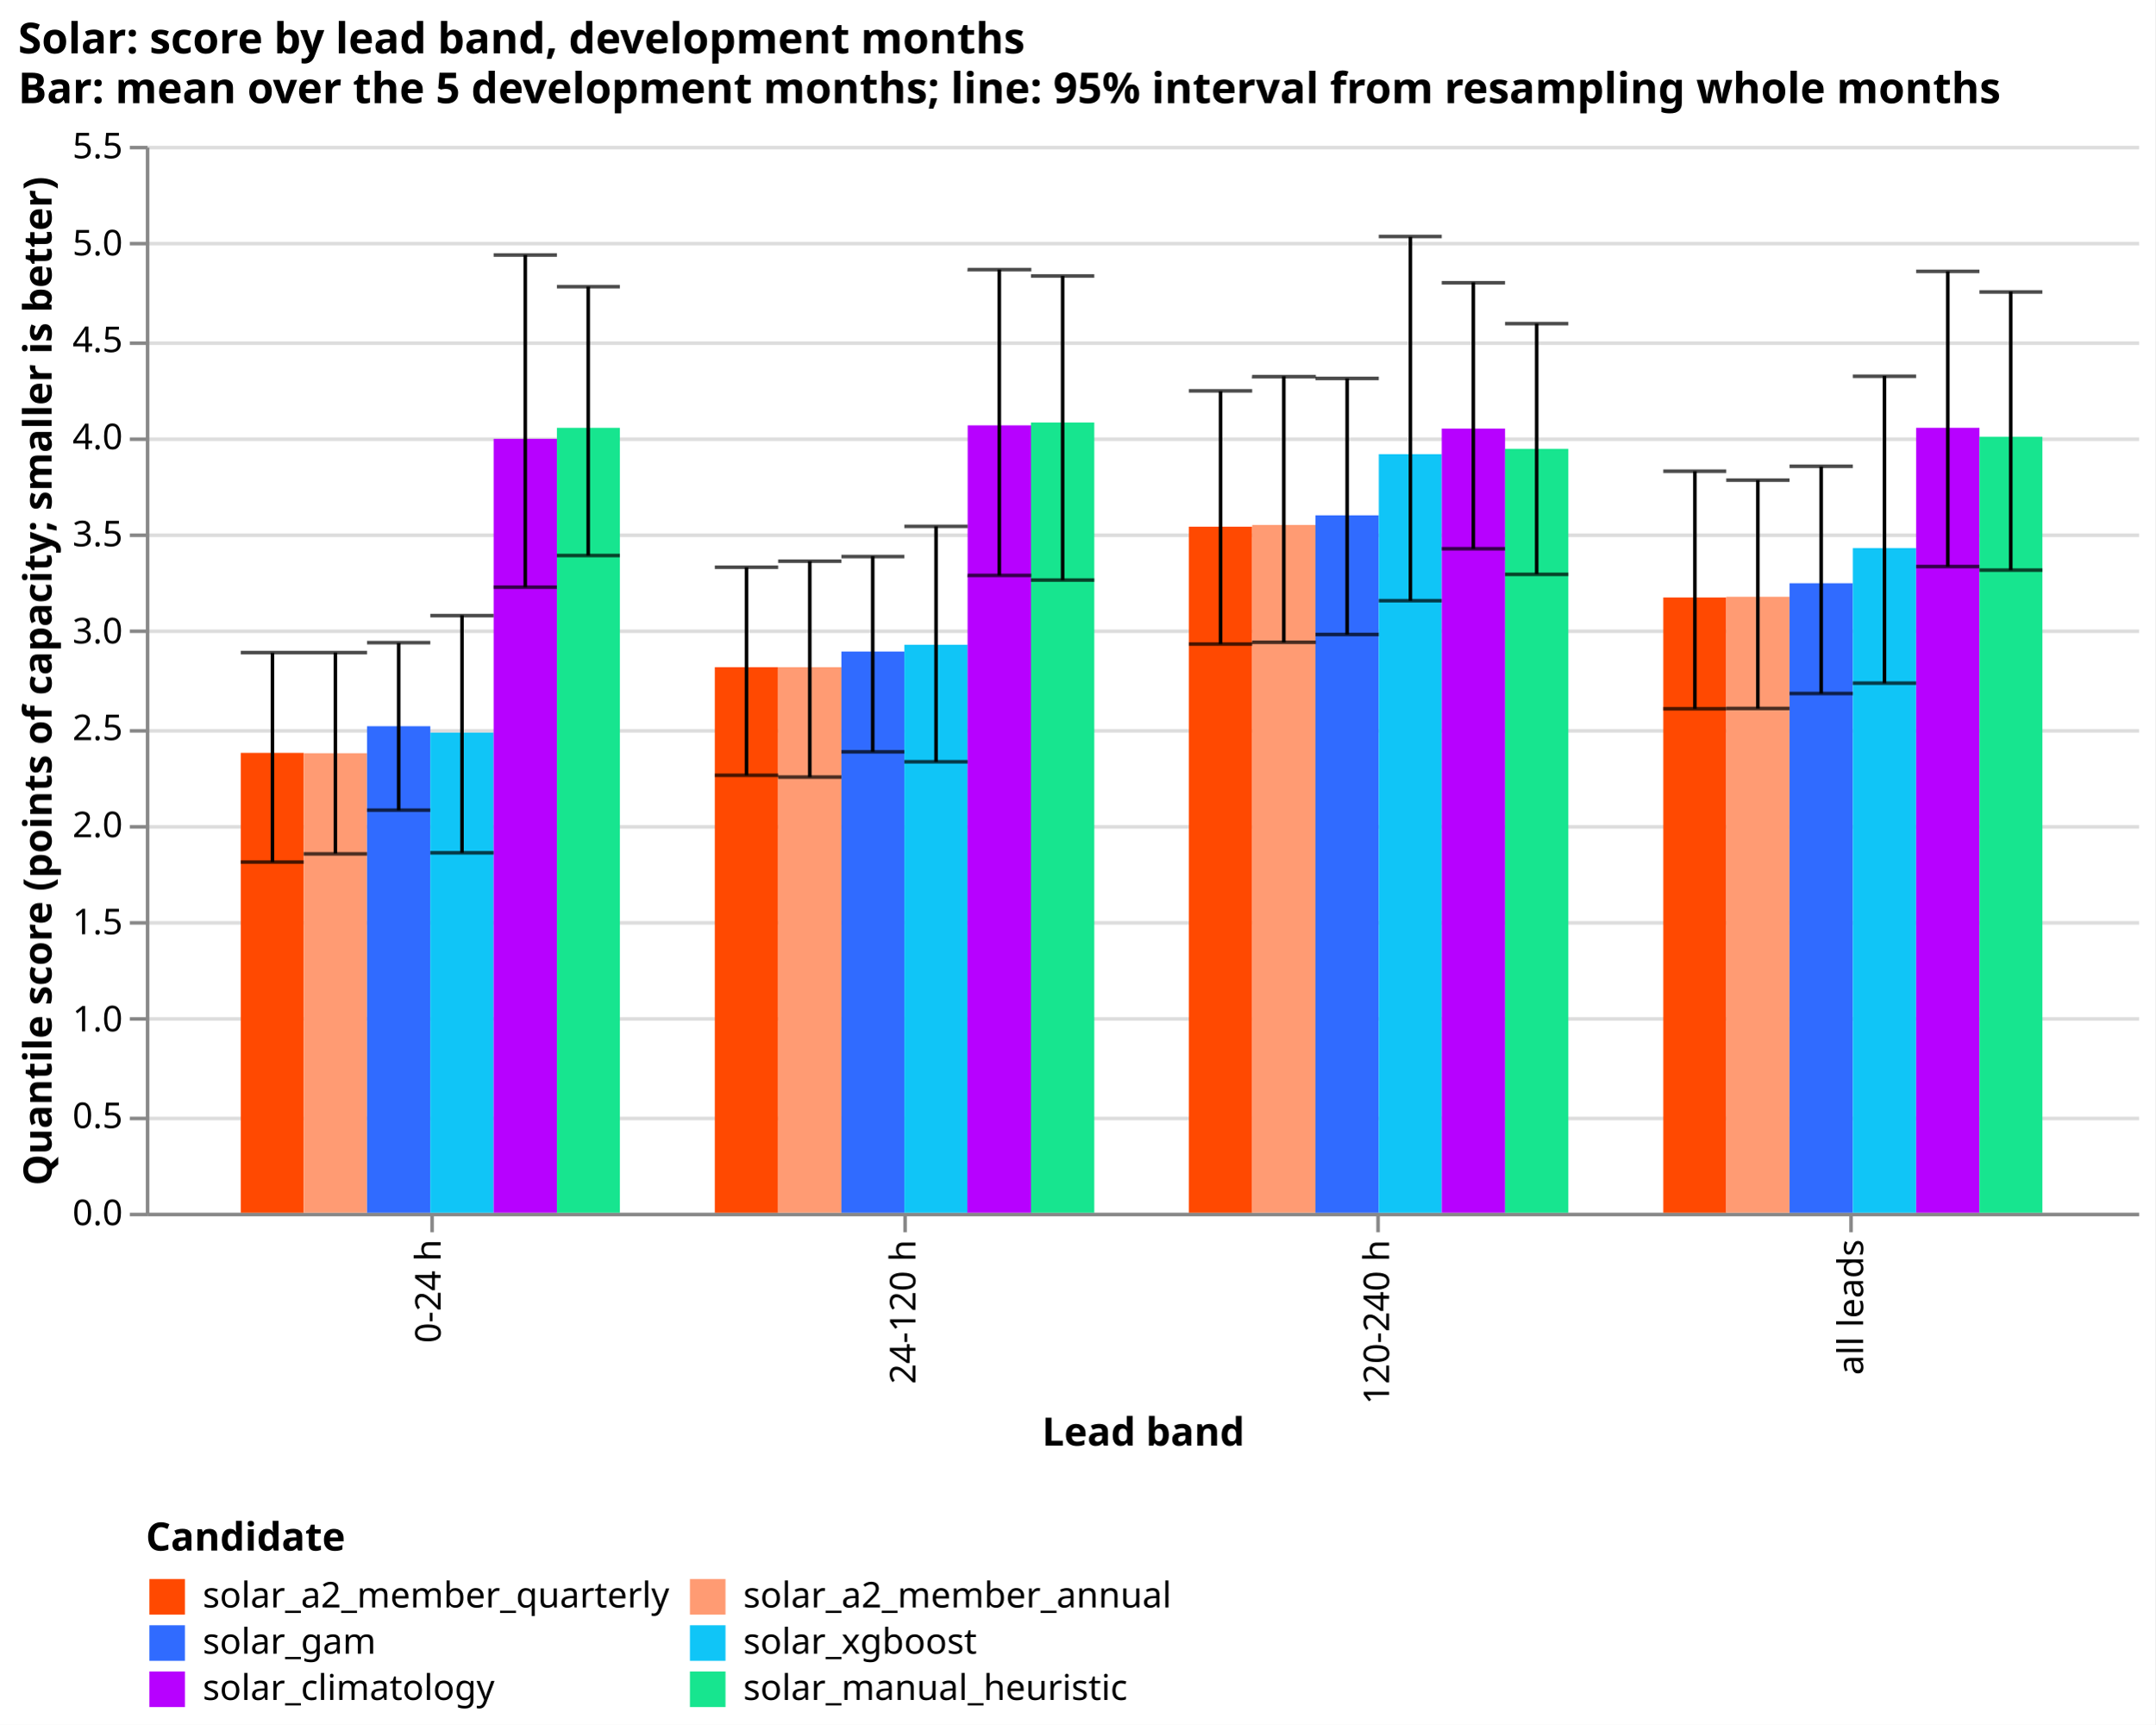
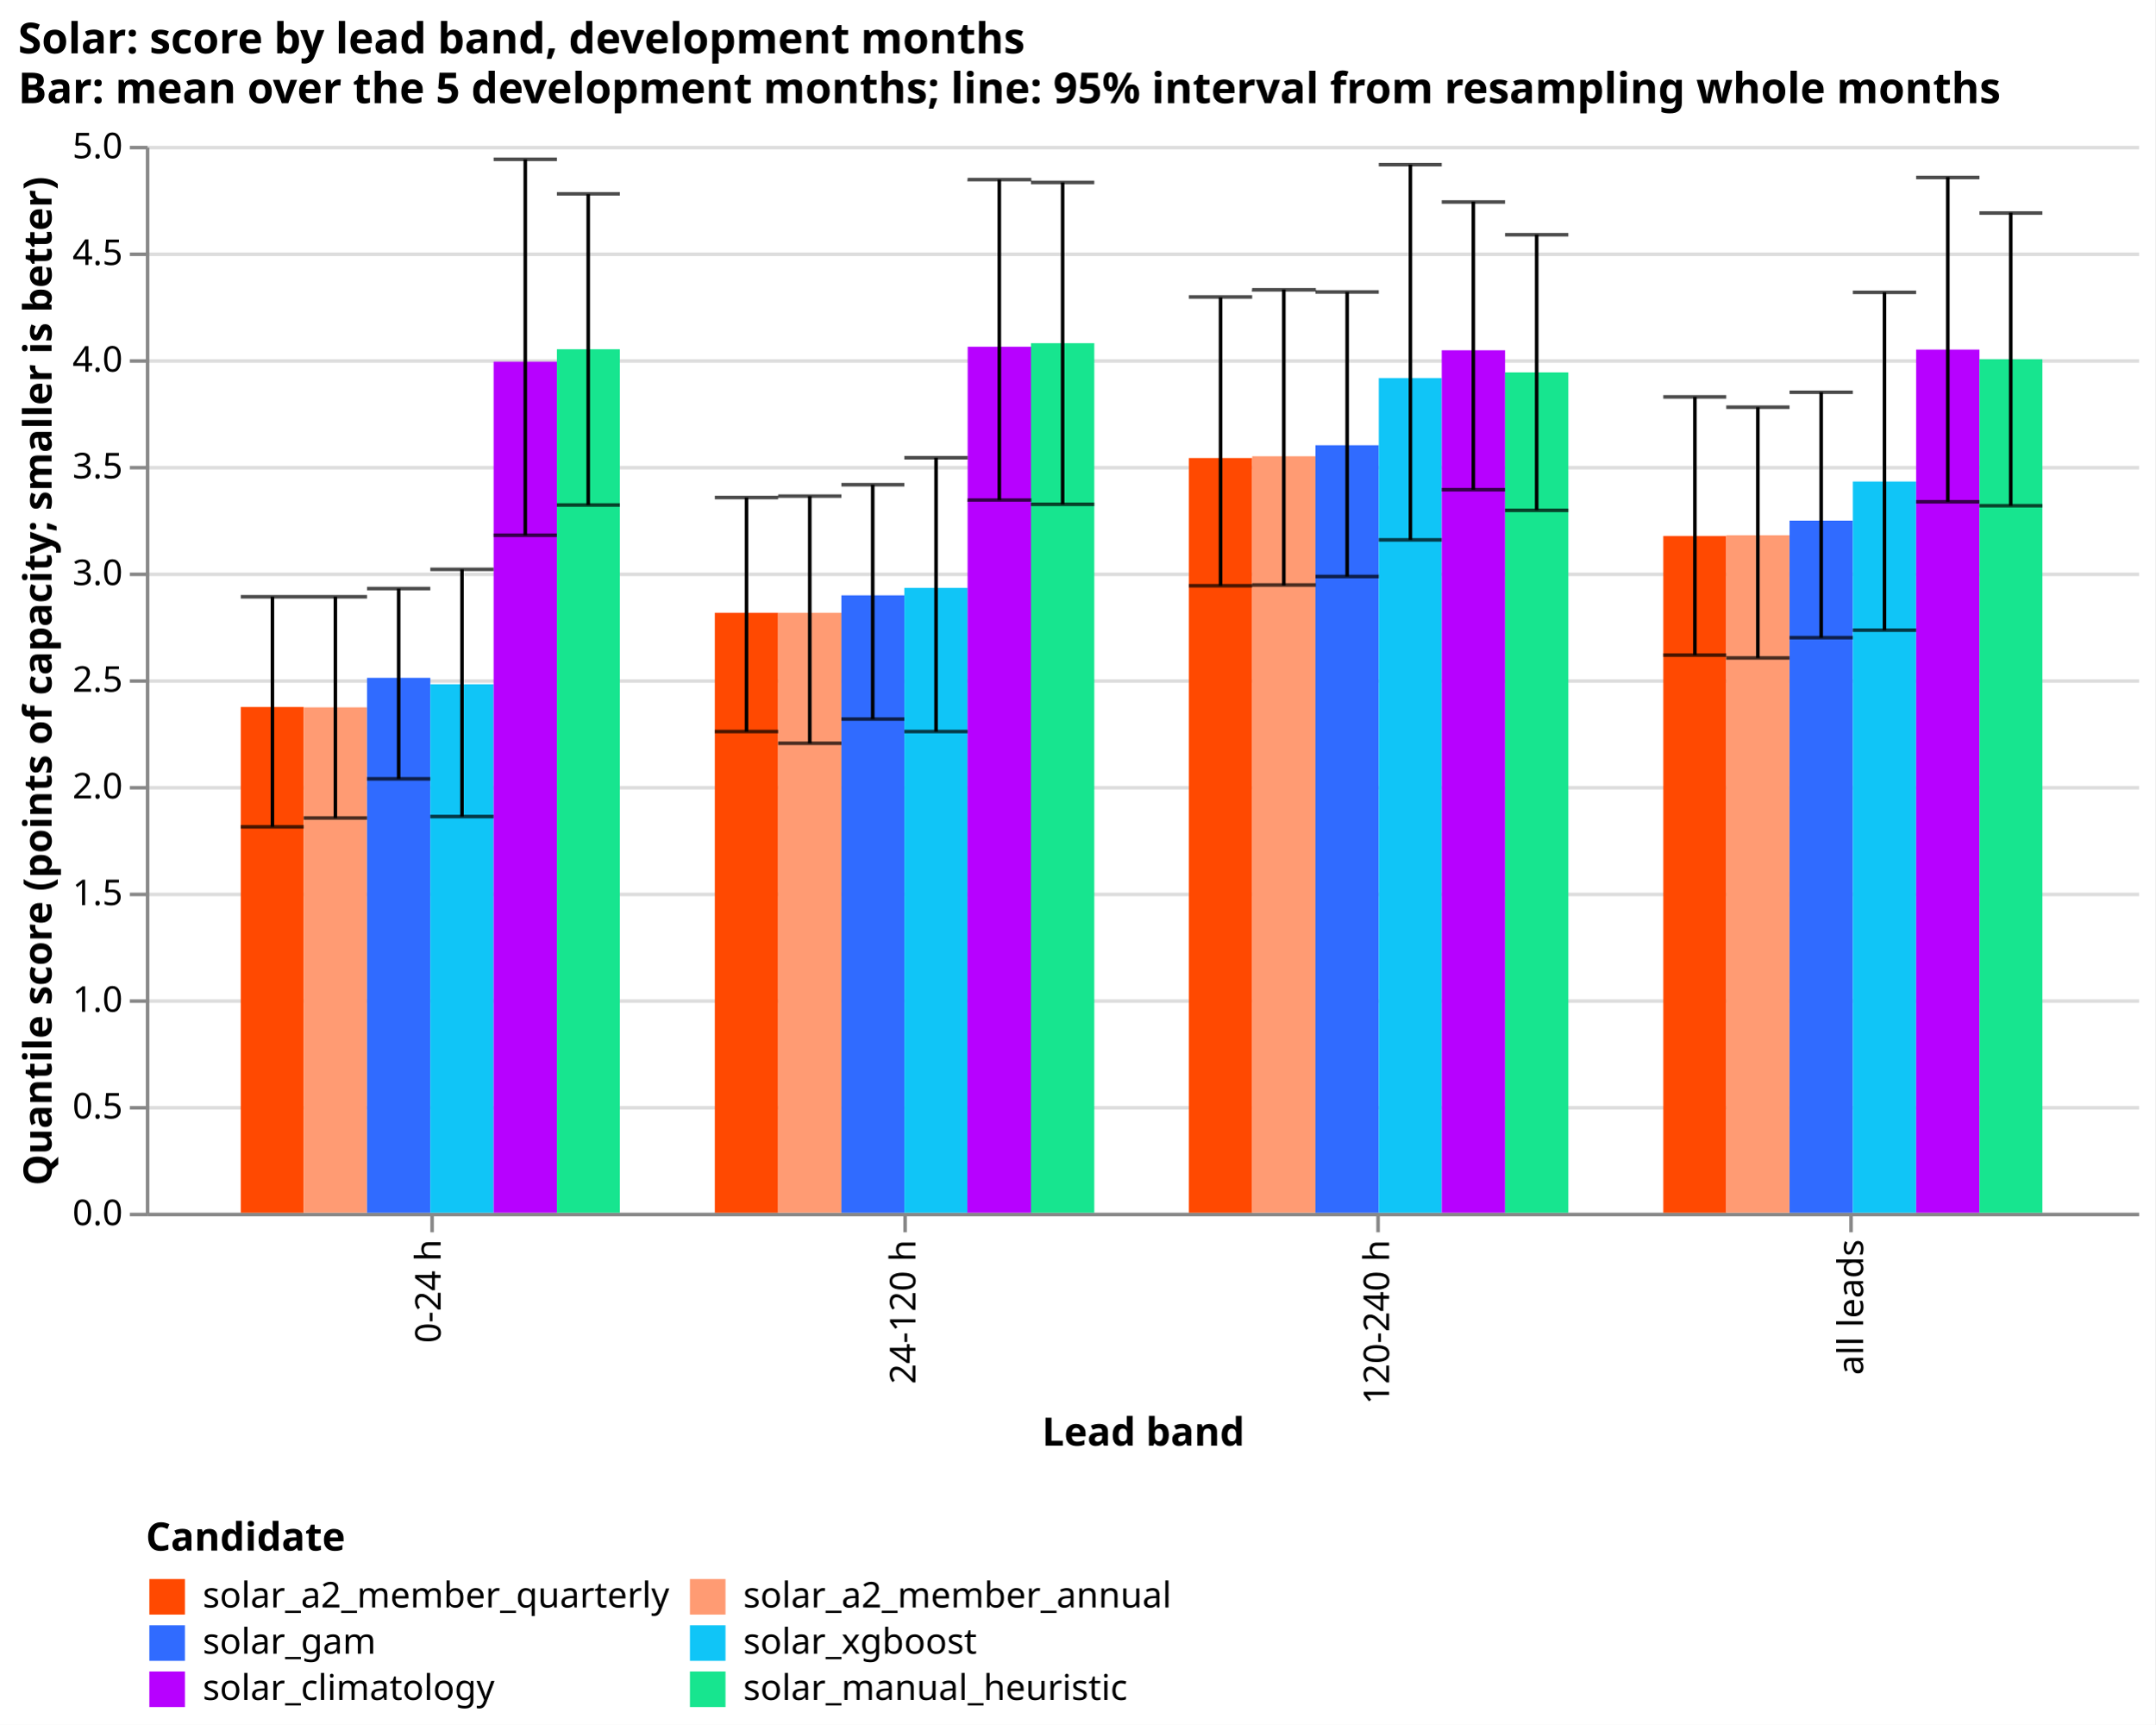
<svg xmlns="http://www.w3.org/2000/svg" width="606" height="485" class="marks" viewBox="0 0 606 485">
  <path fill="#fff" d="M0 0h606v485H0z" />
  <g fill="none" stroke-miterlimit="10" aria-roledescription="group mark container" class="mark-group role-frame root">
    <path d="M41 41h560v300H41Z" aria-hidden="true" class="background" />
    <g aria-hidden="true" class="mark-group role-axis">
-       <path stroke="#ddd" d="M41.5 341.5h560m-560-27h560m-560-28h560m-560-27h560m-560-27h560m-560-27h560m-560-28h560m-560-27h560m-560-27h560m-560-27h560m-560-28h560m-560-27h560" class="mark-rule role-axis-grid" pointer-events="none" />
+       <path stroke="#ddd" d="M41.5 341.5h560m-560-30h560m-560-30h560m-560-30h560m-560-30h560m-560-30h560m-560-30h560m-560-30h560m-560-30h560m-560-30h560m-560-30h560" class="mark-rule role-axis-grid" pointer-events="none" />
    </g>
    <g aria-label="X-axis titled 'Lead band' for a discrete scale with 4 values: 0-24 h, 24-120 h, 120-240 h, all leads" aria-roledescription="axis" class="mark-group role-axis" pointer-events="none">
      <path stroke="#888" d="M121.5 341.5v5m133-5v5m133-5v5m133-5v5" class="mark-rule role-axis-tick" />
      <g fill="#000" class="mark-text role-axis-label" font-family="sans-serif" font-size="10" text-anchor="end">
        <text transform="rotate(-90 236.2 112.3)">0-24 h</text>
        <text transform="rotate(-90 303 45.6)">24-120 h</text>
        <text transform="rotate(-90 369.6 -21)">120-240 h</text>
        <text transform="rotate(-90 436.2 -87.7)">all leads</text>
      </g>
      <path stroke="#888" d="M41.5 341.5h560" class="mark-rule role-axis-domain" />
      <text fill="#000" class="mark-text role-axis-title" font-family="sans-serif" font-size="11" font-weight="bold" text-anchor="middle" transform="translate(321.5 406.5)">Lead band</text>
    </g>
-     <g aria-label="Y-axis titled 'Quantile score (points of capacity; smaller is better)' for a linear scale with values from 0 to 6" aria-roledescription="axis" class="mark-group role-axis" pointer-events="none">
-       <path stroke="#888" d="M41.5 341.5h-5m5-27h-5m5-28h-5m5-27h-5m5-27h-5m5-27h-5m5-28h-5m5-27h-5m5-27h-5m5-27h-5m5-28h-5m5-27h-5" class="mark-rule role-axis-tick" />
+     <g aria-label="Y-axis titled 'Quantile score (points of capacity; smaller is better)' for a linear scale with values from 0 to 5" aria-roledescription="axis" class="mark-group role-axis" pointer-events="none">
+       <path stroke="#888" d="M41.5 341.5h-5m5-30h-5m5-30h-5m5-30h-5m5-30h-5m5-30h-5m5-30h-5m5-30h-5m5-30h-5m5-30h-5m5-30h-5" class="mark-rule role-axis-tick" />
      <g fill="#000" class="mark-text role-axis-label" font-family="sans-serif" font-size="10" text-anchor="end">
        <text transform="translate(34.5 344.5)">0.0</text>
-         <text transform="translate(34.5 317.2)">0.5</text>
-         <text transform="translate(34.5 290)">1.0</text>
-         <text transform="translate(34.5 262.7)">1.5</text>
-         <text transform="translate(34.5 235.4)">2.0</text>
-         <text transform="translate(34.5 208.1)">2.5</text>
-         <text transform="translate(34.5 180.9)">3.0</text>
-         <text transform="translate(34.5 153.6)">3.5</text>
-         <text transform="translate(34.5 126.3)">4.0</text>
-         <text transform="translate(34.5 99)">4.5</text>
-         <text transform="translate(34.5 71.8)">5.0</text>
-         <text transform="translate(34.5 44.5)">5.5</text>
+         <text transform="translate(34.5 314.5)">0.5</text>
+         <text transform="translate(34.5 284.5)">1.0</text>
+         <text transform="translate(34.5 254.5)">1.5</text>
+         <text transform="translate(34.5 224.5)">2.0</text>
+         <text transform="translate(34.5 194.5)">2.5</text>
+         <text transform="translate(34.5 164.5)">3.0</text>
+         <text transform="translate(34.5 134.5)">3.5</text>
+         <text transform="translate(34.5 104.5)">4.0</text>
+         <text transform="translate(34.5 74.5)">4.5</text>
+         <text transform="translate(34.5 44.5)">5.0</text>
      </g>
      <path stroke="#888" d="M41.5 341.5v-300" class="mark-rule role-axis-domain" />
      <text fill="#000" class="mark-text role-axis-title" font-family="sans-serif" font-size="11" font-weight="bold" text-anchor="middle" transform="rotate(-90 103 88.5)">Quantile score (points of capacity; smaller is better)</text>
    </g>
    <g aria-hidden="true" class="mark-rect role-mark layer_0_marks">
-       <path fill="#ff4901" d="M67.7 211.7h17.7V341H67.7ZM201 187.6h17.8V341H201Zm133.3-39.5h17.8V341h-17.8ZM467.7 168h17.7v173h-17.7Z" />
-       <path fill="#ff9b73" d="M85.4 211.8h17.8V341H85.4Zm133.4-24.2h17.8V341h-17.8Zm133.3-40H370V341h-18Zm133.3 20.2h17.8V341h-17.8Z" />
-       <path fill="#306bff" d="M103.2 204.2H121V341h-17.8Zm133.4-21h17.7V341h-17.7Zm133.3-38.3h17.8V341h-17.8ZM503.2 164H521v177h-17.8Z" />
-       <path fill="#10c5f7" d="M121 206h17.8v135H121Zm133.3-24.7h17.8V341h-17.8Zm133.4-53.6h17.7V341h-17.7ZM521 154.1h17.8V341H521Z" />
-       <path fill="#b701ff" d="M138.8 123.4h17.8V341h-17.8Zm133.3-3.8H290V341h-18Zm133.3.9h17.8V341h-17.8Zm133.4-.2h17.8V341h-17.8Z" />
-       <path fill="#17e58f" d="M156.6 120.3h17.7V341h-17.7Zm133.3-1.5h17.8V341h-17.8Zm133.3 7.4H441V341h-17.8Zm133.4-3.4h17.7V341h-17.7Z" />
+       <path fill="#ff4901" d="M67.7 198.8h17.7V341H67.7ZM201 172.3h17.8V341H201Zm133.3-43.5h17.8V341h-17.8Zm133.4 21.9h17.7V341h-17.7Z" />
+       <path fill="#ff9b73" d="M85.4 198.9h17.8V341H85.4Zm133.4-26.6h17.8V341h-17.8Zm133.3-44H370V341h-18Zm133.3 22.2h17.8V341h-17.8Z" />
+       <path fill="#306bff" d="M103.2 190.6H121V341h-17.8Zm133.4-23.2h17.7V341h-17.7Zm133.3-42.2h17.8V341h-17.8Zm133.3 21.2H521V341h-17.8Z" />
+       <path fill="#10c5f7" d="M121 192.4h17.8V341H121Zm133.3-27.1h17.8V341h-17.8Zm133.4-59h17.7V341h-17.7ZM521 135.4h17.8V341H521Z" />
+       <path fill="#b701ff" d="M138.8 101.7h17.8V341h-17.8Zm133.3-4.2H290V341h-18Zm133.3 1h17.8V341h-17.8Zm133.4-.2h17.8V341h-17.8Z" />
+       <path fill="#17e58f" d="M156.6 98.2h17.7V341h-17.7Zm133.3-1.7h17.8V341h-17.8Zm133.3 8.2H441V341h-17.8Zm133.4-3.7h17.7v240h-17.7Z" />
    </g>
    <g fill="#000" aria-hidden="true" class="mark-rect role-mark layer_1_layer_0_marks">
-       <path d="M67.7 241.9h17.7v1H67.7ZM201 217.5h17.8v1H201Zm133.3-36.9h17.8v1h-17.8Zm133.4 18.2h17.7v1h-17.7ZM85.4 239.6h17.8v1H85.4ZM218.8 218h17.8v1h-17.8Z" opacity=".7" />
-       <path d="M352.1 180.1H370v1h-18Zm133.3 18.6h17.8v1h-17.8Zm-382.2 28.6H121v1h-17.8Zm133.4-16.4h17.7v1h-17.7Zm133.3-33h17.8v1h-17.8Zm133.3 16.6H521v1h-17.8ZM121 239.3h17.8v1H121Zm133.3-25.6h17.8v1h-17.8Zm133.4-45.3h17.7v1h-17.7ZM521 191.6h17.8v1H521Zm-382.2-27h17.8v1h-17.8Zm133.3-3.3H290v1h-18Zm133.3-7.5h17.8v1h-17.8Zm133.4 5h17.8v1h-17.8Zm-382.2-3.1h17.7v1h-17.7Zm133.3 6.9h17.8v1h-17.8Zm133.3-1.6H441v1h-17.8Zm133.4-1.2h17.7v1h-17.7Z" opacity=".7" />
+       <path d="M67.7 232h17.7v1H67.7ZM201 205.2h17.8v1H201Zm133.3-41h17.8v1h-17.8Zm133.4 19.5h17.7v1h-17.7ZM85.4 229.5h17.8v1H85.4Zm133.4-21h17.8v1h-17.8Z" opacity=".7" />
+       <path d="M352.1 164H370v1h-18Zm133.3 20.5h17.8v1h-17.8Zm-382.2 34H121v1h-17.8Zm133.4-16.8h17.7v1h-17.7Zm133.3-40.1h17.8v1h-17.8Zm133.3 17.2H521v1h-17.8ZM121 229.1h17.8v1H121Zm133.3-23.9h17.8v1h-17.8Zm133.4-53.9h17.7v1h-17.7ZM521 176.7h17.8v1H521ZM138.8 150h17.8v1h-17.8Zm133.3-9.9H290v1h-18Zm133.3-2.9h17.8v1h-17.8Zm133.4 3.4h17.8v1h-17.8Zm-382.2.9h17.7v1h-17.7Zm133.3-.2h17.8v1h-17.8Zm133.3 1.7H441v1h-17.8Zm133.4-1.3h17.7v1h-17.7Z" opacity=".7" />
    </g>
    <g fill="#000" aria-hidden="true" class="mark-rect role-mark layer_1_layer_1_marks">
-       <path d="M67.7 183h17.7v1H67.7ZM201 159h17.8v1H201Zm133.3-49.6h17.8v1h-17.8ZM467.7 132h17.7v1h-17.7ZM85.4 183h17.8v1H85.4Zm133.4-25.7h17.8v1h-17.8Zm133.3-51.9H370v1h-18Zm133.3 29.1h17.8v1h-17.8Zm-382.2 45.7H121v1h-17.8ZM236.6 156h17.7v1h-17.7Z" opacity=".7" />
-       <path d="M369.9 105.9h17.8v1h-17.8Zm133.3 24.7H521v1h-17.8Zm-382.2 42h17.8v1H121Zm133.3-25.1h17.8v1h-17.8ZM387.7 66h17.7v1h-17.7ZM521 105.3h17.8v1H521ZM138.8 71.2h17.8v1h-17.8Zm133.3 4.1H290v1h-18ZM405.4 79h17.8v1h-17.8Zm133.4-3.2h17.8v1h-17.8Zm-382.2 4.3h17.7v1h-17.7Zm133.3-3h17.8v1h-17.8Zm133.3 13.4H441v1h-17.8Zm133.4-8.9h17.7v1h-17.7Z" opacity=".7" />
+       <path d="M67.7 167.3h17.7v1H67.7ZM201 139.4h17.8v1H201ZM334.3 83h17.8v1h-17.8Zm133.4 28.1h17.7v1h-17.7ZM85.4 167.3h17.8v1H85.4ZM218.8 139h17.8v1h-17.8Zm133.3-58H370v1h-18Zm133.3 33h17.8v1h-17.8Zm-382.2 51H121v1h-17.8Zm133.4-29.2h17.7v1h-17.7Z" opacity=".7" />
+       <path d="M369.9 81.6h17.8v1h-17.8Zm133.3 28.2H521v1h-17.8ZM121 159.6h17.8v1H121Zm133.3-31.4h17.8v1h-17.8Zm133.4-82.4h17.7v1h-17.7ZM521 81.7h17.8v1H521ZM138.8 44.3h17.8v1h-17.8ZM272.1 50H290v1h-18Zm133.3 6.3h17.8v1h-17.8Zm133.4-6.9h17.8v1h-17.8ZM156.6 54h17.7v1h-17.7Z" opacity=".7" />
+       <path d="M289.9 50.8h17.8v1h-17.8Zm133.3 14.7H441v1h-17.8Zm133.4-6.1h17.7v1h-17.7Z" opacity=".7" />
    </g>
    <g stroke="#000" aria-roledescription="rule mark container" class="mark-rule role-mark layer_1_layer_2_marks">
-       <path d="M76.6 242.4v-58.8" aria-label="Lead band: 0-24 h; lower_lo: 1.80849179503; upper_lo: 2.8872103435; candidate: solar_a2_member_quarterly; hi: 2.8872103435; lo: 1.80849179503" aria-roledescription="errorbar" />
-       <path d="M209.9 218v-58.5" aria-label="Lead band: 24-120 h; lower_lo: 2.25561951368; upper_lo: 3.3286402285; candidate: solar_a2_member_quarterly; hi: 3.3286402285; lo: 2.25561951368" aria-roledescription="errorbar" />
-       <path d="M343.2 181.1V110" aria-label="Lead band: 120-240 h; lower_lo: 2.93125987262; upper_lo: 4.23709199045; candidate: solar_a2_member_quarterly; hi: 4.23709199045; lo: 2.93125987262" aria-roledescription="errorbar" />
-       <path d="M476.6 199.3v-66.8" aria-label="Lead band: all leads; lower_lo: 2.59765823072; upper_lo: 3.8231767963; candidate: solar_a2_member_quarterly; hi: 3.8231767963; lo: 2.59765823072" aria-roledescription="errorbar" />
-       <path d="M94.3 240v-56.5" aria-label="Lead band: 0-24 h; lower_lo: 1.85024950902; upper_lo: 2.88731768878; candidate: solar_a2_member_annual; hi: 2.88731768878; lo: 1.85024950902" aria-roledescription="errorbar" />
-       <path d="M227.7 218.5v-60.7" aria-label="Lead band: 24-120 h; lower_lo: 2.24581078453; upper_lo: 3.35850761957; candidate: solar_a2_member_annual; hi: 3.35850761957; lo: 2.24581078453" aria-roledescription="errorbar" />
-       <path d="M361 180.6v-74.8" aria-label="Lead band: 120-240 h; lower_lo: 2.94023734518; upper_lo: 4.31077310011; candidate: solar_a2_member_annual; hi: 4.31077310011; lo: 2.94023734518" aria-roledescription="errorbar" />
-       <path d="M494.3 199.2V135" aria-label="Lead band: all leads; lower_lo: 2.59955440441; upper_lo: 3.77627279651; candidate: solar_a2_member_annual; hi: 3.77627279651; lo: 2.59955440441" aria-roledescription="errorbar" />
-       <path d="M112.1 227.8v-47" aria-label="Lead band: 0-24 h; lower_lo: 2.07509751096; upper_lo: 2.93924312309; candidate: solar_gam; hi: 2.93924312309; lo: 2.07509751096" aria-roledescription="errorbar" />
-       <path d="M245.4 211.4v-55" aria-label="Lead band: 24-120 h; lower_lo: 2.37652625651; upper_lo: 3.38383072563; candidate: solar_gam; hi: 3.38383072563; lo: 2.37652625651" aria-roledescription="errorbar" />
-       <path d="M378.8 178.4v-72" aria-label="Lead band: 120-240 h; lower_lo: 2.98174887734; upper_lo: 4.3012710986; candidate: solar_gam; hi: 4.3012710986; lo: 2.98174887734" aria-roledescription="errorbar" />
-       <path d="M512.1 195v-63.8" aria-label="Lead band: all leads; lower_lo: 2.67733823053; upper_lo: 3.84735485492; candidate: solar_gam; hi: 3.84735485492; lo: 2.67733823053" aria-roledescription="errorbar" />
-       <path d="M129.9 239.8V173" aria-label="Lead band: 0-24 h; lower_lo: 1.85595563606; upper_lo: 3.0783949092; candidate: solar_xgboost; hi: 3.0783949092; lo: 1.85595563606" aria-roledescription="errorbar" />
-       <path d="M263.2 214.2V148" aria-label="Lead band: 24-120 h; lower_lo: 2.32408791958; upper_lo: 3.53820283191; candidate: solar_xgboost; hi: 3.53820283191; lo: 2.32408791958" aria-roledescription="errorbar" />
-       <path d="M396.6 168.9V66.6" aria-label="Lead band: 120-240 h; lower_lo: 3.15569547919; upper_lo: 5.03080102317; candidate: solar_xgboost; hi: 5.03080102317; lo: 3.15569547919" aria-roledescription="errorbar" />
-       <path d="M529.9 192.1v-86.4" aria-label="Lead band: all leads; lower_lo: 2.72938671765; upper_lo: 4.31271144406; candidate: solar_xgboost; hi: 4.31271144406; lo: 2.72938671765" aria-roledescription="errorbar" />
-       <path d="M147.7 165.1V71.7" aria-label="Lead band: 0-24 h; lower_lo: 3.22417932067; upper_lo: 4.93717825037; candidate: solar_climatology; hi: 4.93717825037; lo: 3.22417932067" aria-roledescription="errorbar" />
-       <path d="M281 161.8v-86" aria-label="Lead band: 24-120 h; lower_lo: 3.2854343422; upper_lo: 4.86250704409; candidate: solar_climatology; hi: 4.86250704409; lo: 3.2854343422" aria-roledescription="errorbar" />
-       <path d="M414.3 154.3V79.4" aria-label="Lead band: 120-240 h; lower_lo: 3.42260553333; upper_lo: 4.79530796502; candidate: solar_climatology; hi: 4.79530796502; lo: 3.42260553333" aria-roledescription="errorbar" />
-       <path d="M547.7 159.3v-83" aria-label="Lead band: all leads; lower_lo: 3.33105149204; upper_lo: 4.85194277321; candidate: solar_climatology; hi: 4.85194277321; lo: 3.33105149204" aria-roledescription="errorbar" />
-       <path d="M165.4 156.2V80.6" aria-label="Lead band: 0-24 h; lower_lo: 3.38712839871; upper_lo: 4.77371206876; candidate: solar_manual_heuristic; hi: 4.77371206876; lo: 3.38712839871" aria-roledescription="errorbar" />
-       <path d="M298.8 163.1V77.6" aria-label="Lead band: 24-120 h; lower_lo: 3.26152740532; upper_lo: 4.82828722822; candidate: solar_manual_heuristic; hi: 4.82828722822; lo: 3.26152740532" aria-roledescription="errorbar" />
-       <path d="M432.1 161.4V91" aria-label="Lead band: 120-240 h; lower_lo: 3.29254979242; upper_lo: 4.5840182504; candidate: solar_manual_heuristic; hi: 4.5840182504; lo: 3.29254979242" aria-roledescription="errorbar" />
-       <path d="M565.4 160.3V82" aria-label="Lead band: all leads; lower_lo: 3.31317645343; upper_lo: 4.74711145255; candidate: solar_manual_heuristic; hi: 4.74711145255; lo: 3.31317645343" aria-roledescription="errorbar" />
+       <path d="M76.6 232.5v-64.7" aria-label="Lead band: 0-24 h; lower_lo: 1.80849179503; upper_lo: 2.8872103435; candidate: solar_a2_member_quarterly; hi: 2.8872103435; lo: 1.80849179503" aria-roledescription="errorbar" />
+       <path d="M209.9 205.7v-65.8" aria-label="Lead band: 24-120 h; lower_lo: 2.25561951368; upper_lo: 3.3517604759; candidate: solar_a2_member_quarterly; hi: 3.3517604759; lo: 2.25561951368" aria-roledescription="errorbar" />
+       <path d="M343.2 164.7V83.6" aria-label="Lead band: 120-240 h; lower_lo: 2.93892600809; upper_lo: 4.29038753224; candidate: solar_a2_member_quarterly; hi: 4.29038753224; lo: 2.93892600809" aria-roledescription="errorbar" />
+       <path d="M476.6 184.2v-72.6" aria-label="Lead band: all leads; lower_lo: 2.61278323897; upper_lo: 3.82290213719; candidate: solar_a2_member_quarterly; hi: 3.82290213719; lo: 2.61278323897" aria-roledescription="errorbar" />
+       <path d="M94.3 230v-62.2" aria-label="Lead band: 0-24 h; lower_lo: 1.85024950902; upper_lo: 2.88731768878; candidate: solar_a2_member_annual; hi: 2.88731768878; lo: 1.85024950902" aria-roledescription="errorbar" />
+       <path d="M227.7 209v-69.5" aria-label="Lead band: 24-120 h; lower_lo: 2.19990521595; upper_lo: 3.35850761957; candidate: solar_a2_member_annual; hi: 3.35850761957; lo: 2.19990521595" aria-roledescription="errorbar" />
+       <path d="M361 164.6V81.4" aria-label="Lead band: 120-240 h; lower_lo: 2.94023734518; upper_lo: 4.32641527649; candidate: solar_a2_member_annual; hi: 4.32641527649; lo: 2.94023734518" aria-roledescription="errorbar" />
+       <path d="M494.3 185v-70.5" aria-label="Lead band: all leads; lower_lo: 2.59955440441; upper_lo: 3.77478302736; candidate: solar_a2_member_annual; hi: 3.77478302736; lo: 2.59955440441" aria-roledescription="errorbar" />
+       <path d="M112.1 219v-53.5" aria-label="Lead band: 0-24 h; lower_lo: 2.03341319004; upper_lo: 2.9246814321; candidate: solar_gam; hi: 2.9246814321; lo: 2.03341319004" aria-roledescription="errorbar" />
+       <path d="M245.4 202.2v-65.9" aria-label="Lead band: 24-120 h; lower_lo: 2.31309887622; upper_lo: 3.41101580025; candidate: solar_gam; hi: 3.41101580025; lo: 2.31309887622" aria-roledescription="errorbar" />
+       <path d="M378.8 162.1v-80" aria-label="Lead band: 120-240 h; lower_lo: 2.98174887734; upper_lo: 4.31531938796; candidate: solar_gam; hi: 4.31531938796; lo: 2.98174887734" aria-roledescription="errorbar" />
+       <path d="M512.1 179.3v-69" aria-label="Lead band: all leads; lower_lo: 2.6953924675; upper_lo: 3.84570468796; candidate: solar_gam; hi: 3.84570468796; lo: 2.6953924675" aria-roledescription="errorbar" />
+       <path d="M129.9 229.6v-69.5" aria-label="Lead band: 0-24 h; lower_lo: 1.85595563606; upper_lo: 3.01450171364; candidate: solar_xgboost; hi: 3.01450171364; lo: 1.85595563606" aria-roledescription="errorbar" />
+       <path d="M263.2 205.7v-77" aria-label="Lead band: 24-120 h; lower_lo: 2.25531217176; upper_lo: 3.53820283191; candidate: solar_xgboost; hi: 3.53820283191; lo: 2.25531217176" aria-roledescription="errorbar" />
+       <path d="M396.6 151.8V46.3" aria-label="Lead band: 120-240 h; lower_lo: 3.15334489131; upper_lo: 4.91180114839; candidate: solar_xgboost; hi: 4.91180114839; lo: 3.15334489131" aria-roledescription="errorbar" />
+       <path d="M529.9 177.2v-95" aria-label="Lead band: all leads; lower_lo: 2.72938671765; upper_lo: 4.31271144406; candidate: solar_xgboost; hi: 4.31271144406; lo: 2.72938671765" aria-roledescription="errorbar" />
+       <path d="M147.7 150.5V44.8" aria-label="Lead band: 0-24 h; lower_lo: 3.17560247941; upper_lo: 4.93717825037; candidate: solar_climatology; hi: 4.93717825037; lo: 3.17560247941" aria-roledescription="errorbar" />
+       <path d="M281 140.6V50.5" aria-label="Lead band: 24-120 h; lower_lo: 3.34002522149; upper_lo: 4.84222550936; candidate: solar_climatology; hi: 4.84222550936; lo: 3.34002522149" aria-roledescription="errorbar" />
+       <path d="M414.3 137.7v-81" aria-label="Lead band: 120-240 h; lower_lo: 3.38850491572; upper_lo: 4.73715466148; candidate: solar_climatology; hi: 4.73715466148; lo: 3.38850491572" aria-roledescription="errorbar" />
+       <path d="M547.7 141.1V49.8" aria-label="Lead band: all leads; lower_lo: 3.33105149204; upper_lo: 4.85194277321; candidate: solar_climatology; hi: 4.85194277321; lo: 3.33105149204" aria-roledescription="errorbar" />
+       <path d="M165.4 142V54.6" aria-label="Lead band: 0-24 h; lower_lo: 3.3166149533; upper_lo: 4.77371206876; candidate: solar_manual_heuristic; hi: 4.77371206876; lo: 3.3166149533" aria-roledescription="errorbar" />
+       <path d="M298.8 141.8V51.3" aria-label="Lead band: 24-120 h; lower_lo: 3.32030183337; upper_lo: 4.82828722822; candidate: solar_manual_heuristic; hi: 4.82828722822; lo: 3.32030183337" aria-roledescription="errorbar" />
+       <path d="M432.1 143.4V66" aria-label="Lead band: 120-240 h; lower_lo: 3.29254979242; upper_lo: 4.58283451564; candidate: solar_manual_heuristic; hi: 4.58283451564; lo: 3.29254979242" aria-roledescription="errorbar" />
+       <path d="M565.4 142.2V59.8" aria-label="Lead band: all leads; lower_lo: 3.31317645343; upper_lo: 4.68570237575; candidate: solar_manual_heuristic; hi: 4.68570237575; lo: 3.31317645343" aria-roledescription="errorbar" />
    </g>
    <g aria-label="Symbol legend titled 'Candidate' for fill color with 6 values: solar_a2_member_quarterly, solar_a2_member_annual, solar_gam, solar_xgboost, solar_climatology, solar_manual_heuristic" aria-roledescription="legend" class="mark-group role-legend">
      <path d="M41 427h285v53H41Z" aria-hidden="true" class="background" pointer-events="none" />
      <g class="mark-group role-legend-entry">
        <g aria-roledescription="group mark container" class="mark-group role-scope" pointer-events="none">
          <path d="M41 443h141v11H41Z" aria-hidden="true" class="background" />
          <path fill="#ff4901" d="M42 444h10v10H42Z" class="mark-symbol role-legend-symbol" />
          <text fill="#000" class="mark-text role-legend-label" font-family="sans-serif" font-size="10" transform="translate(57 452)">solar_a2_member_quarterly</text>
          <path d="M193 443h132.2v11H193Z" aria-hidden="true" class="background" />
          <path fill="#ff9b73" d="M194 444h10v10h-10Z" class="mark-symbol role-legend-symbol" />
          <text fill="#000" class="mark-text role-legend-label" font-family="sans-serif" font-size="10" transform="translate(209 452)">solar_a2_member_annual</text>
          <path d="M41 456h141v11H41Z" aria-hidden="true" class="background" />
          <path fill="#306bff" d="M42 457h10v10H42Z" class="mark-symbol role-legend-symbol" />
          <text fill="#000" class="mark-text role-legend-label" font-family="sans-serif" font-size="10" transform="translate(57 465)">solar_gam</text>
          <path d="M193 456h132.2v11H193Z" aria-hidden="true" class="background" />
          <path fill="#10c5f7" d="M194 457h10v10h-10Z" class="mark-symbol role-legend-symbol" />
          <text fill="#000" class="mark-text role-legend-label" font-family="sans-serif" font-size="10" transform="translate(209 465)">solar_xgboost</text>
          <path d="M41 469h141v11H41Z" aria-hidden="true" class="background" />
          <path fill="#b701ff" d="M42 470h10v10H42Z" class="mark-symbol role-legend-symbol" />
          <text fill="#000" class="mark-text role-legend-label" font-family="sans-serif" font-size="10" transform="translate(57 478)">solar_climatology</text>
          <path d="M193 469h132.2v11H193Z" aria-hidden="true" class="background" />
          <path fill="#17e58f" d="M194 470h10v10h-10Z" class="mark-symbol role-legend-symbol" />
          <text fill="#000" class="mark-text role-legend-label" font-family="sans-serif" font-size="10" transform="translate(209 478)">solar_manual_heuristic</text>
        </g>
      </g>
      <text fill="#000" class="mark-text role-legend-title" font-family="sans-serif" font-size="11" font-weight="bold" pointer-events="none" transform="translate(41 436)">Candidate</text>
    </g>
    <g class="mark-group role-title">
      <text fill="#000" aria-label="Title text 'Solar: score by lead band, development months Bar: mean over the 5 development months; line: 95% interval from resampling whole months'" aria-roledescription="title" class="mark-text role-title-text" font-family="sans-serif" font-size="12" font-weight="bold" pointer-events="none" transform="translate(5.1 15)">
        <tspan>Solar: score by lead band, development months</tspan>
        <tspan x="0" dy="14">Bar: mean over the 5 development months; line: 95% interval from resampling whole months</tspan>
      </text>
    </g>
  </g>
</svg>
